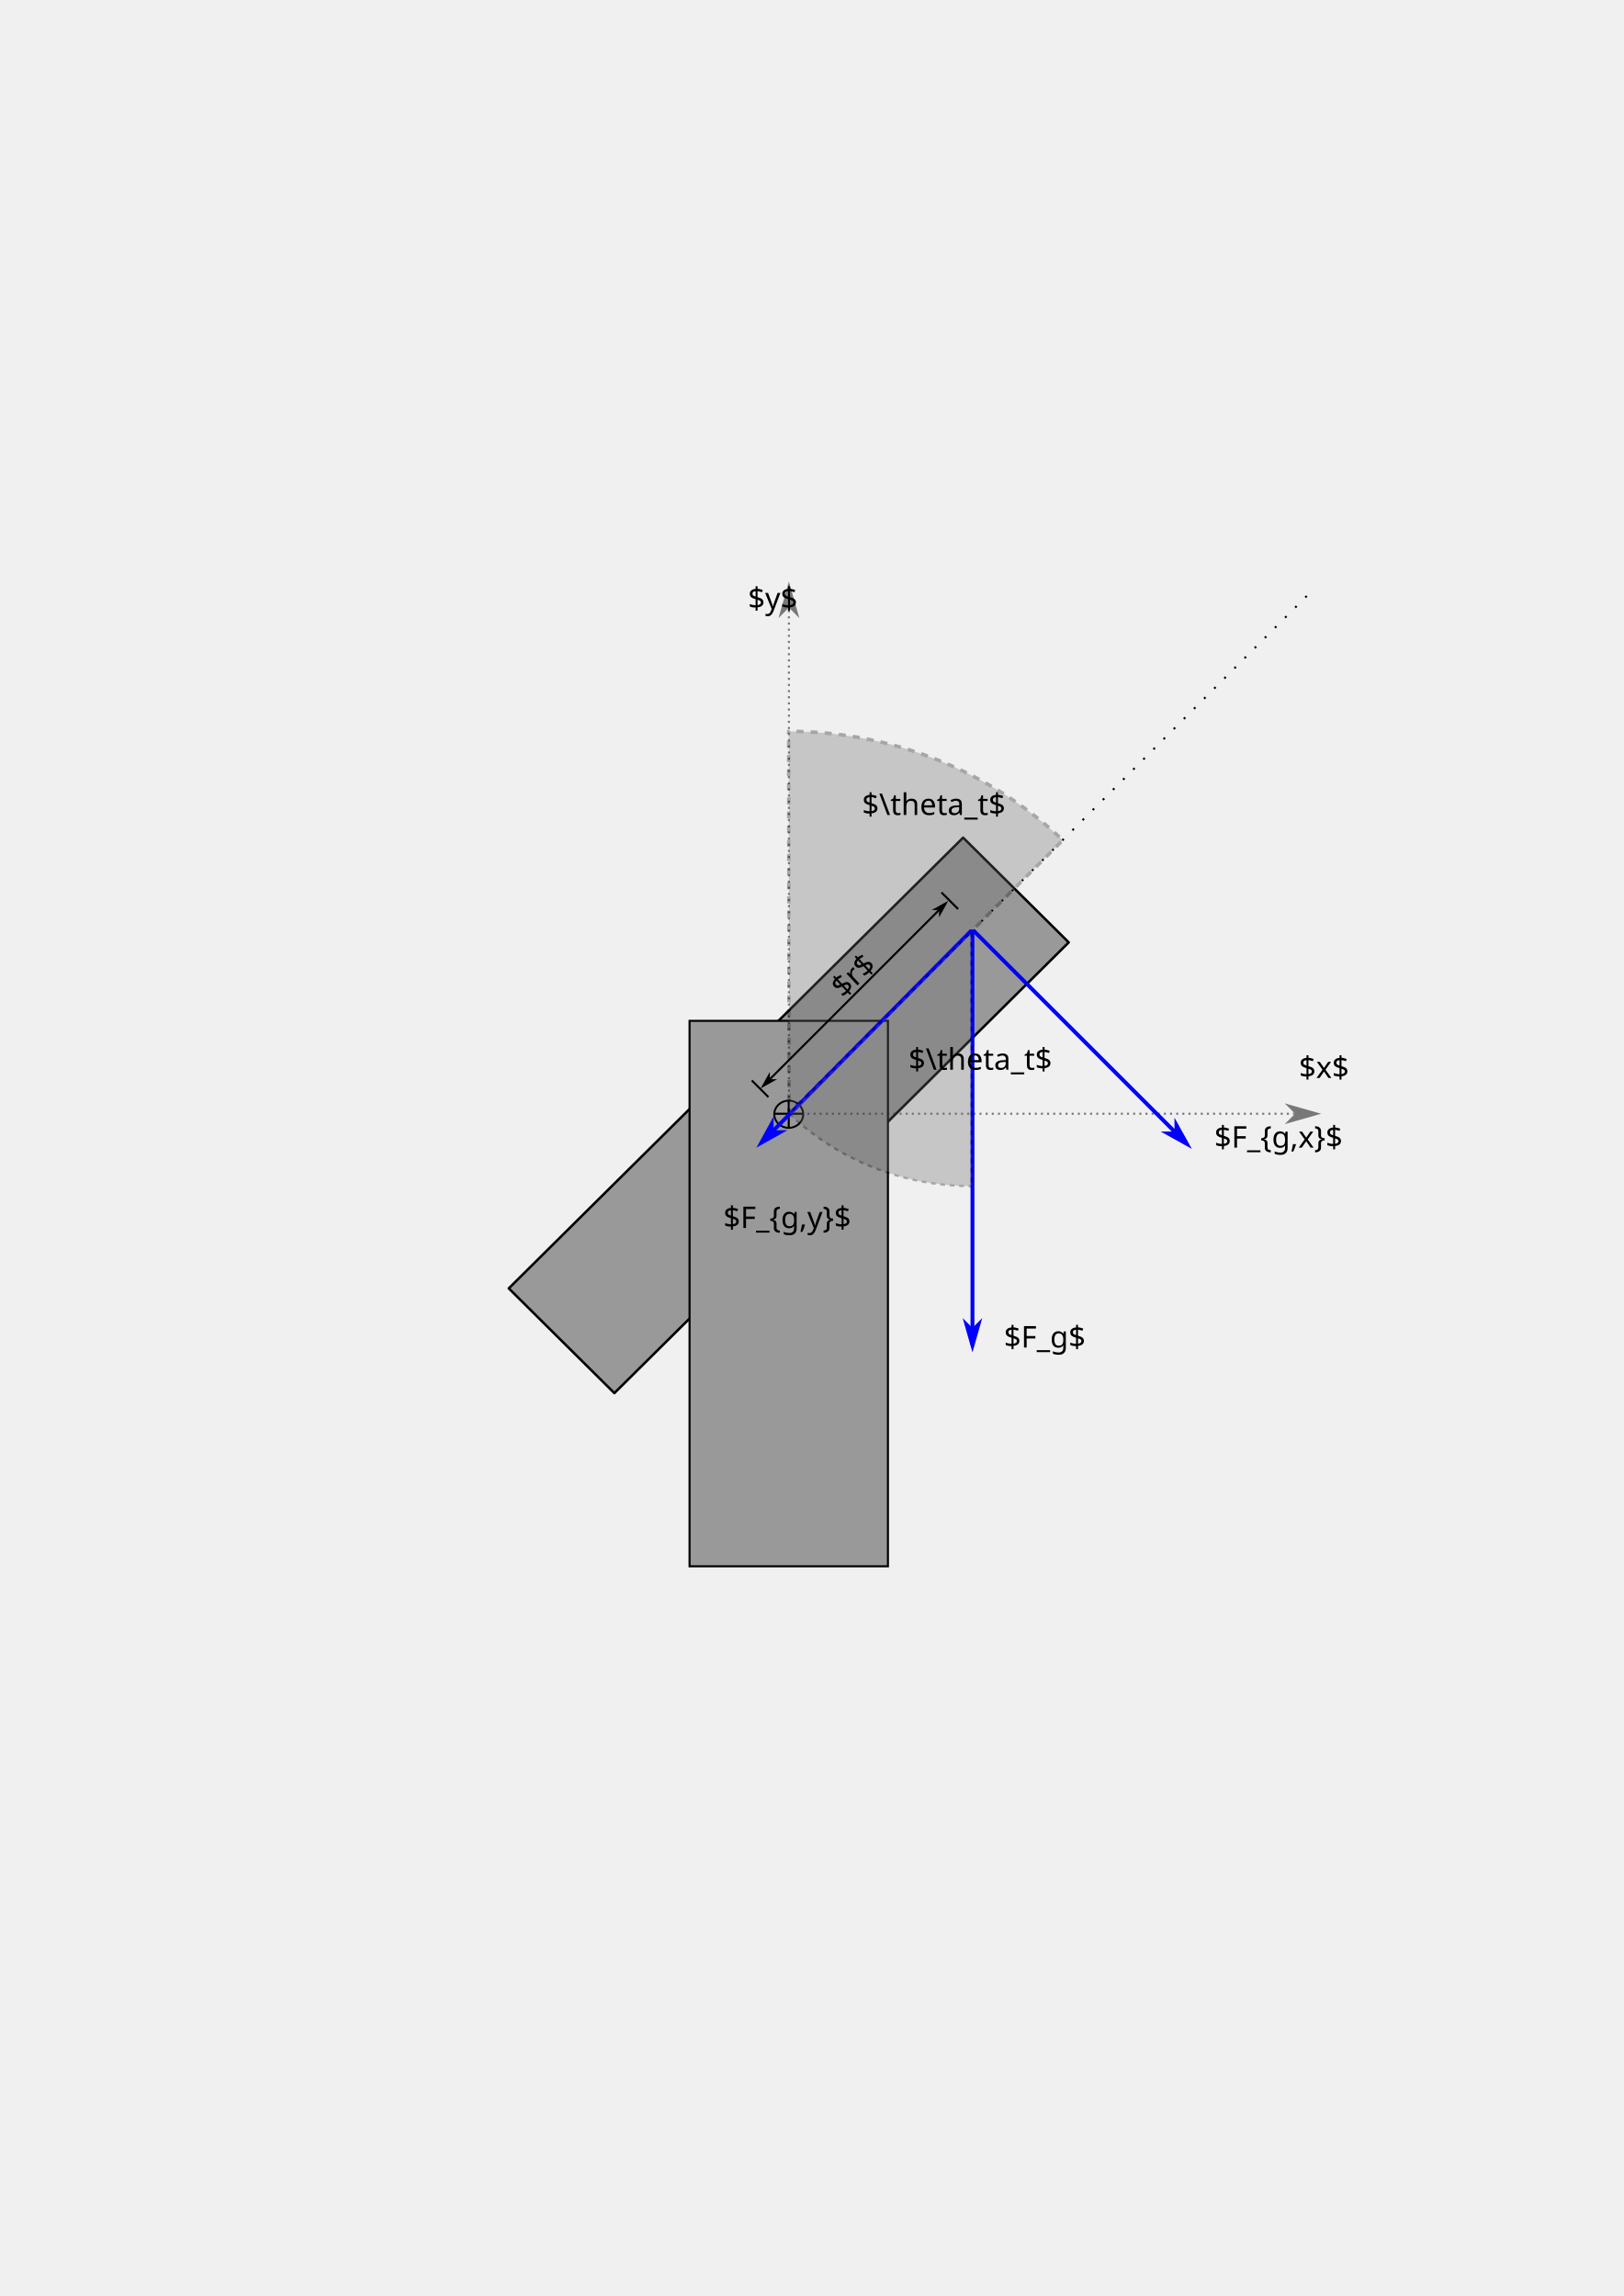
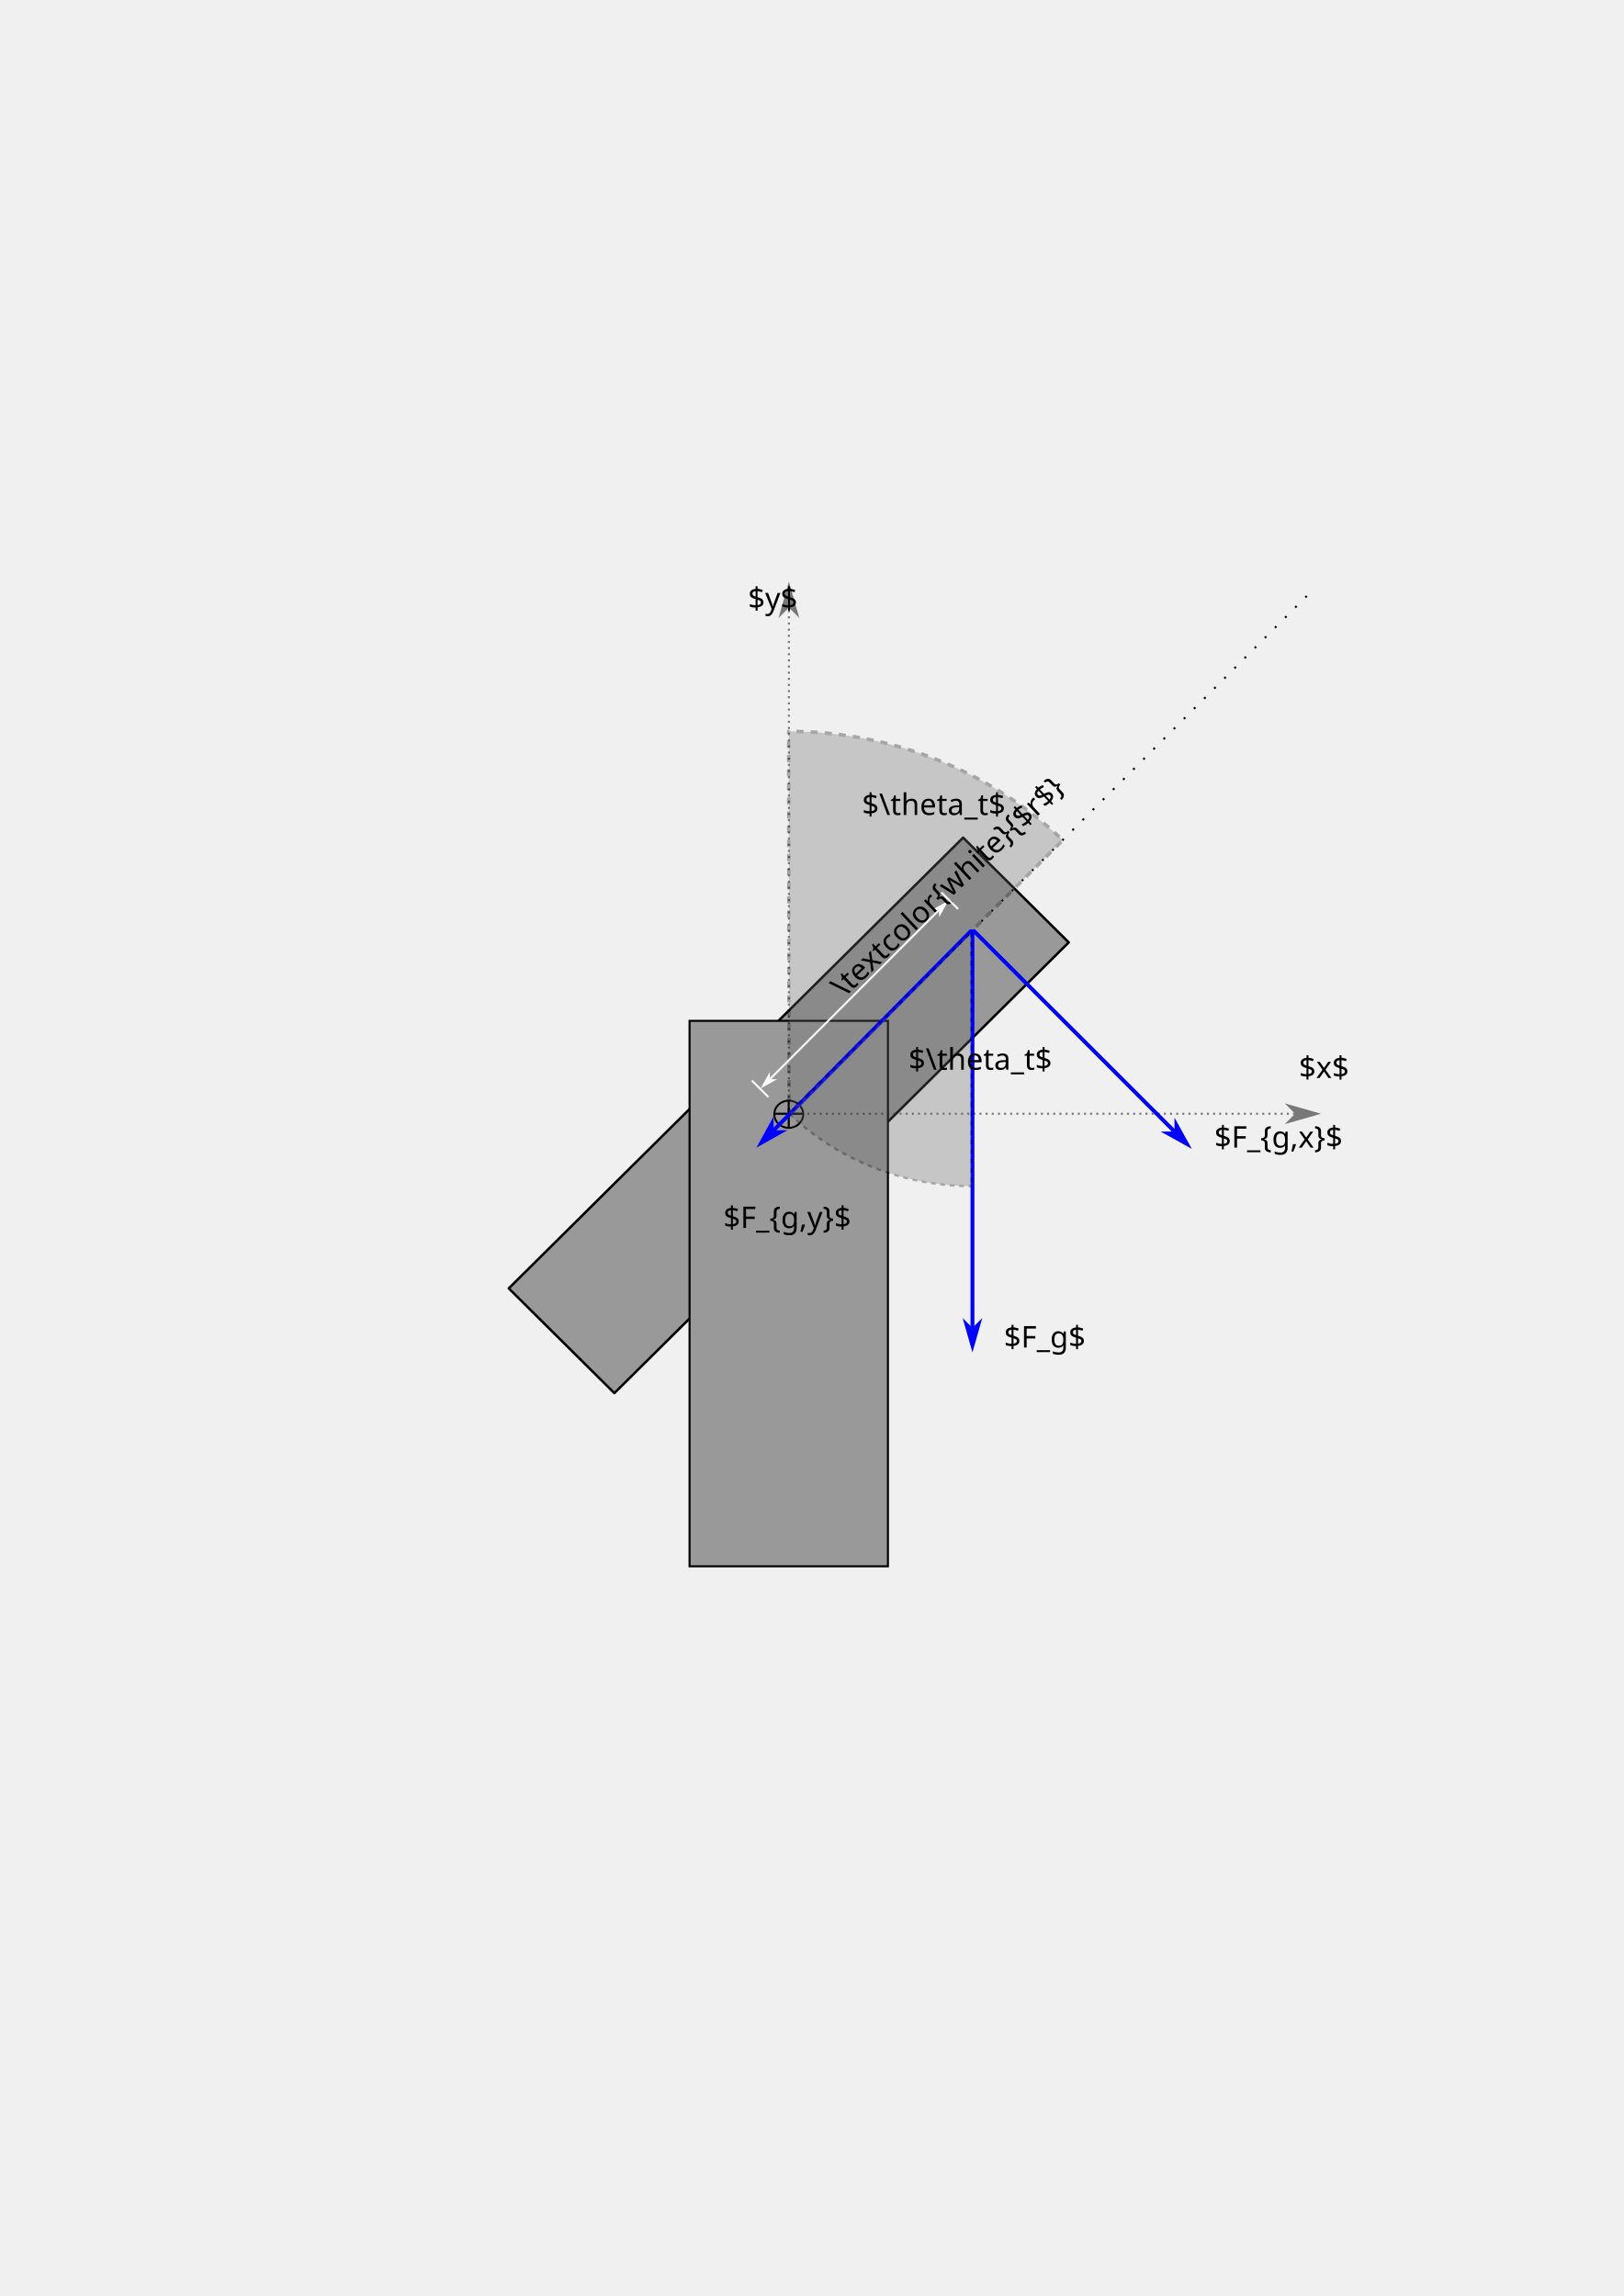
<svg xmlns="http://www.w3.org/2000/svg" width="210mm" height="297mm" viewBox="0 0 210 297" version="1.1" id="svg857">
  <defs id="defs851">
    <marker orient="auto" refY="0.0" refX="0.0" id="marker1300" style="overflow:visible;">
-       <path id="path877" d="M 0.0,0.0 L 5.0,-5.0 L -12.5,0.0 L 5.0,5.0 L 0.0,0.0 z " style="fill-rule:evenodd;stroke:#000000;stroke-width:1pt;stroke-opacity:1;fill:#000000;fill-opacity:1" transform="scale(0.4) rotate(180) translate(10,0)" />
+       <path id="path877" d="M 0.0,0.0 L 5.0,-5.0 L -12.5,0.0 L 5.0,5.0 L 0.0,0.0 z " style="fill-rule:evenodd;stroke:#ffffff;stroke-width:1pt;stroke-opacity:0.941;fill:#ffffff;fill-opacity:0.941" transform="scale(0.4) rotate(180) translate(10,0)" />
    </marker>
    <marker orient="auto" refY="0.0" refX="0.0" id="marker1131" style="overflow:visible">
-       <path id="path874" d="M 0.0,0.0 L 5.0,-5.0 L -12.5,0.0 L 5.0,5.0 L 0.0,0.0 z " style="fill-rule:evenodd;stroke:#000000;stroke-width:1pt;stroke-opacity:1;fill:#000000;fill-opacity:1" transform="scale(0.4) translate(10,0)" />
+       <path id="path874" d="M 0.0,0.0 L 5.0,-5.0 L -12.5,0.0 L 5.0,5.0 L 0.0,0.0 z " style="fill-rule:evenodd;stroke:#ffffff;stroke-width:1pt;stroke-opacity:0.941;fill:#ffffff;fill-opacity:0.941" transform="scale(0.4) translate(10,0)" />
    </marker>
    <marker style="overflow:visible" id="marker1808" refX="0" refY="0" orient="auto">
      <path transform="matrix(-0.4,0,0,-0.4,-4,0)" style="fill:#0000ff;fill-opacity:1;fill-rule:evenodd;stroke:#0000ff;stroke-width:1pt;stroke-opacity:1" d="M 0,0 5,-5 -12.5,0 5,5 Z" id="path1806" />
    </marker>
    <marker style="overflow:visible" id="marker1750" refX="0" refY="0" orient="auto">
      <path transform="matrix(-0.4,0,0,-0.4,-4,0)" style="fill:#0000fb;fill-opacity:1;fill-rule:evenodd;stroke:#0000fb;stroke-width:1pt;stroke-opacity:1" d="M 0,0 5,-5 -12.5,0 5,5 Z" id="path1748" />
    </marker>
    <marker orient="auto" refY="0" refX="0" id="Arrow1Mstart" style="overflow:visible">
      <path id="path1062" d="M 0,0 5,-5 -12.5,0 5,5 Z" style="fill:#0000ba;fill-opacity:1;fill-rule:evenodd;stroke:#0000ba;stroke-width:1pt;stroke-opacity:1" transform="matrix(0.4,0,0,0.4,4,0)" />
    </marker>
    <marker orient="auto" refY="0" refX="0" id="Arrow1Mend" style="overflow:visible">
      <path id="path1065" d="M 0,0 5,-5 -12.5,0 5,5 Z" style="fill:#0000ff;fill-opacity:1;fill-rule:evenodd;stroke:#0000ff;stroke-width:1pt;stroke-opacity:1" transform="matrix(-0.4,0,0,-0.4,-4,0)" />
    </marker>
    <marker orient="auto" refY="0" refX="0" id="Arrow1Lstart" style="overflow:visible">
      <path id="path4622" d="M 0,0 5,-5 -12.5,0 5,5 Z" style="fill:#000000;fill-opacity:1;fill-rule:evenodd;stroke:#000000;stroke-width:1pt;stroke-opacity:1" transform="matrix(0.8,0,0,0.8,10,0)" />
    </marker>
    <marker orient="auto" refY="0" refX="0" id="Arrow1Lend" style="overflow:visible">
      <path id="path4625" d="M 0,0 5,-5 -12.5,0 5,5 Z" style="fill:#000000;fill-opacity:1;fill-rule:evenodd;stroke:#000000;stroke-width:1pt;stroke-opacity:1" transform="matrix(-0.8,0,0,-0.8,-10,0)" />
    </marker>
    <marker orient="auto" refY="0" refX="0" id="Arrow1Mend-3" style="overflow:visible">
      <path id="path1065-6" d="M 0,0 5,-5 -12.5,0 5,5 Z" style="fill:#000000;fill-opacity:1;fill-rule:evenodd;stroke:#000000;stroke-width:1pt;stroke-opacity:1" transform="matrix(-0.4,0,0,-0.4,-4,0)" />
    </marker>
  </defs>
  <g id="layer1">
    <rect style="opacity:1;fill:#999999;fill-opacity:1;stroke:#000000;stroke-width:0.321;stroke-linejoin:round;stroke-miterlimit:4;stroke-dasharray:none;stroke-dashoffset:0;stroke-opacity:1;image-rendering:auto" id="rect819" width="19.24" height="82.779" x="164.657" y="-71.964" transform="matrix(0.70988,0.7043226,0.70988,-0.7043226,0,0)" />
    <g id="g4550" transform="translate(-13.19023,40.49836)">
      <rect y="91.553" x="102.373" height="70.559" width="25.658" id="rect815" style="opacity:1;fill:#999999;fill-opacity:1;stroke:#000000;stroke-width:0.265;stroke-miterlimit:4;stroke-dasharray:none;stroke-dashoffset:0;stroke-opacity:1" />
      <ellipse ry="1.761" rx="1.871" cy="103.637" cx="115.202" id="path4540" style="opacity:1;fill:#999999;fill-opacity:1;stroke:#000000;stroke-width:0.248;stroke-linejoin:round;stroke-miterlimit:4;stroke-dasharray:none;stroke-dashoffset:0;stroke-opacity:1" />
      <path id="path4542" d="m 113.348,103.571 h 3.709" style="fill:none;stroke:#000000;stroke-width:0.265px;stroke-linecap:butt;stroke-linejoin:miter;stroke-opacity:1" />
      <path id="path4544" d="m 115.202,101.846 v 3.52" style="fill:none;stroke:#000000;stroke-width:0.265px;stroke-linecap:butt;stroke-linejoin:miter;stroke-opacity:1" />
    </g>
    <path style="opacity:0.5;fill:none;stroke:#000000;stroke-width:0.265;stroke-linecap:butt;stroke-linejoin:miter;stroke-miterlimit:4;stroke-dasharray:0.265, 0.53;stroke-dashoffset:0;stroke-opacity:1;marker-end:url(#Arrow1Lend)" d="m 102.034,144.069 h 68.319" id="path4552" />
    <path style="fill:none;stroke:#000000;stroke-width:0.265;stroke-linecap:butt;stroke-linejoin:miter;stroke-miterlimit:4;stroke-dasharray:0.265, 1.587;stroke-dashoffset:0;stroke-opacity:1" d="M 102.034,144.069 169.692,76.411" id="path4590" />
    <path style="opacity:0.5;fill:none;stroke:#000000;stroke-width:0.265;stroke-linecap:butt;stroke-linejoin:miter;stroke-miterlimit:4;stroke-dasharray:0.265, 0.53;stroke-dashoffset:0;stroke-opacity:1;marker-start:url(#Arrow1Lstart)" d="M 102.034,75.75 V 144.069" id="path4552-8" />
    <path style="opacity:0.31;fill:#666666;fill-opacity:1;stroke:#000000;stroke-width:0.457;stroke-linejoin:round;stroke-miterlimit:4;stroke-dasharray:0.914, 0.914;stroke-dashoffset:2.65;stroke-opacity:1" id="path5072" d="m 102.006,94.609 a 50.622,49.364 0 0 1 35.447,14.073 l -35.395,35.291 z" />
    <text xml:space="preserve" style="font-style:normal;font-weight:normal;font-size:10.583px;line-height:1.25;font-family:sans-serif;letter-spacing:0px;word-spacing:0px;fill:#000000;fill-opacity:1;stroke:none;stroke-width:0.265" x="167.991" y="139.439" id="text36">
      <tspan id="tspan34" x="167.991" y="139.439" style="stroke-width:0.265;font-size:3.881px">$x$</tspan>
    </text>
    <text xml:space="preserve" style="font-style:normal;font-weight:normal;font-size:10.583px;line-height:1.25;font-family:sans-serif;letter-spacing:0px;word-spacing:0px;fill:#000000;fill-opacity:1;stroke:none;stroke-width:0.265" x="96.743" y="78.774" id="text40">
      <tspan id="tspan38" x="96.743" y="78.774" style="stroke-width:0.265;font-size:3.881px">$y$</tspan>
    </text>
    <text xml:space="preserve" style="font-style:normal;font-weight:normal;font-size:10.583px;line-height:1.25;font-family:sans-serif;letter-spacing:0px;word-spacing:0px;fill:#000000;fill-opacity:1;stroke:none;stroke-width:0.265" x="111.484" y="105.421" id="text854">
      <tspan id="tspan852" x="111.484" y="105.421" style="stroke-width:0.265;font-size:3.881px">$\theta_t$</tspan>
    </text>
    <path style="fill:none;stroke:#0000ff;stroke-width:0.5;stroke-linecap:butt;stroke-linejoin:miter;stroke-miterlimit:4;stroke-dasharray:none;stroke-opacity:1;marker-end:url(#Arrow1Mend)" d="m 125.772,120.239 c 0,28.544 0,53.714 0,53.714" id="path1537" />
    <path style="fill:none;stroke:#0000fb;stroke-width:0.5;stroke-linecap:butt;stroke-linejoin:miter;stroke-miterlimit:4;stroke-dasharray:none;stroke-opacity:1;marker-end:url(#marker1750)" d="m 125.86,120.327 27.59,27.59" id="path1738" />
    <path style="fill:#0000ff;stroke:#0000ff;stroke-width:0.5;stroke-linecap:butt;stroke-linejoin:miter;stroke-miterlimit:4;stroke-dasharray:none;stroke-opacity:1;marker-end:url(#marker1808)" d="m 125.654,120.356 -19.81,20.008 -7.325,7.398" id="path1740" />
    <text xml:space="preserve" style="font-style:normal;font-weight:normal;font-size:10.583px;line-height:1.25;font-family:sans-serif;letter-spacing:0px;word-spacing:0px;fill:#000000;fill-opacity:1;stroke:none;stroke-width:0.265" x="129.844" y="174.31" id="text3588">
      <tspan id="tspan3586" x="129.844" y="174.31" style="stroke-width:0.265;font-size:3.881px">$F_g$</tspan>
    </text>
    <path style="opacity:0.31;fill:#666666;fill-opacity:1;stroke:#000000;stroke-width:0.305;stroke-linejoin:round;stroke-miterlimit:4;stroke-dasharray:0.609, 0.609;stroke-dashoffset:2.65;stroke-opacity:1" id="path5072-5" d="m -125.659,-153.425 a 33.703,32.922 0 0 1 23.6,9.385 l -23.565,23.537 z" transform="scale(-1)" />
    <text xml:space="preserve" style="font-style:normal;font-weight:normal;font-size:10.583px;line-height:1.25;font-family:sans-serif;letter-spacing:0px;word-spacing:0px;fill:#000000;fill-opacity:1;stroke:none;stroke-width:0.265" x="117.503" y="138.377" id="text854-3">
      <tspan id="tspan852-5" x="117.503" y="138.377" style="stroke-width:0.265;font-size:3.881px">$\theta_t$</tspan>
    </text>
    <text xml:space="preserve" style="font-style:normal;font-weight:normal;font-size:10.583px;line-height:1.25;font-family:sans-serif;letter-spacing:0px;word-spacing:0px;fill:#000000;fill-opacity:1;stroke:none;stroke-width:0.265" x="157.049" y="148.455" id="text5866">
      <tspan id="tspan5864" x="157.049" y="148.455" style="stroke-width:0.265;font-size:3.881px">$F_{g,x}$</tspan>
    </text>
    <text xml:space="preserve" style="font-style:normal;font-weight:normal;font-size:10.583px;line-height:1.25;font-family:sans-serif;letter-spacing:0px;word-spacing:0px;fill:#000000;fill-opacity:1;stroke:none;stroke-width:0.265" x="93.549" y="158.85" id="text5870">
      <tspan id="tspan5868" x="93.549" y="158.85" style="stroke-width:0.265;font-size:3.881px">$F_{g,y}$</tspan>
    </text>
-     <path style="fill:none;stroke:#000000;stroke-width:0.265;stroke-linecap:butt;stroke-linejoin:miter;stroke-opacity:1;stroke-miterlimit:4;stroke-dasharray:none;marker-start:url(#marker1131);marker-end:url(#marker1300)" d="M 98.746,140.423 122.275,116.894" id="path862" />
+     <path style="fill:none;stroke:#ffffff;stroke-width:0.265;stroke-linecap:butt;stroke-linejoin:miter;stroke-opacity:0.941;stroke-miterlimit:4;stroke-dasharray:none;marker-start:url(#marker1131);marker-end:url(#marker1300);fill-opacity:1" d="M 98.746,140.423 122.275,116.894" id="path862" />
    <text xml:space="preserve" style="font-style:normal;font-weight:normal;font-size:3.528px;line-height:1.25;font-family:sans-serif;letter-spacing:0px;word-spacing:0px;fill:#000000;fill-opacity:1;stroke:none;stroke-width:0.265" x="-9.061" y="168.829" id="text866" transform="rotate(-43.23667)">
-       <tspan id="tspan864" x="-9.061" y="168.829" style="font-size:3.881px;stroke-width:0.265">$r$</tspan>
+       <tspan id="tspan864" x="-9.061" y="168.829" style="font-size:3.881px;stroke-width:0.265">\textcolor{white}{$r$}</tspan>
    </text>
-     <path style="fill:none;stroke:#000000;stroke-width:0.265px;stroke-linecap:butt;stroke-linejoin:miter;stroke-opacity:1" d="m 97.234,139.762 2.15,2.15" id="path1634" />
-     <path style="fill:none;stroke:#000000;stroke-width:0.265px;stroke-linecap:butt;stroke-linejoin:miter;stroke-opacity:1" d="m 121.767,115.442 2.15,2.15" id="path1634-3" />
+     <path style="fill:none;stroke:#ffffff;stroke-width:0.265px;stroke-linecap:butt;stroke-linejoin:miter;stroke-opacity:0.941" d="m 97.234,139.762 2.15,2.15" id="path1634" />
+     <path style="fill:none;stroke:#ffffff;stroke-width:0.265px;stroke-linecap:butt;stroke-linejoin:miter;stroke-opacity:0.941" d="m 121.767,115.442 2.15,2.15" id="path1634-3" />
  </g>
</svg>
